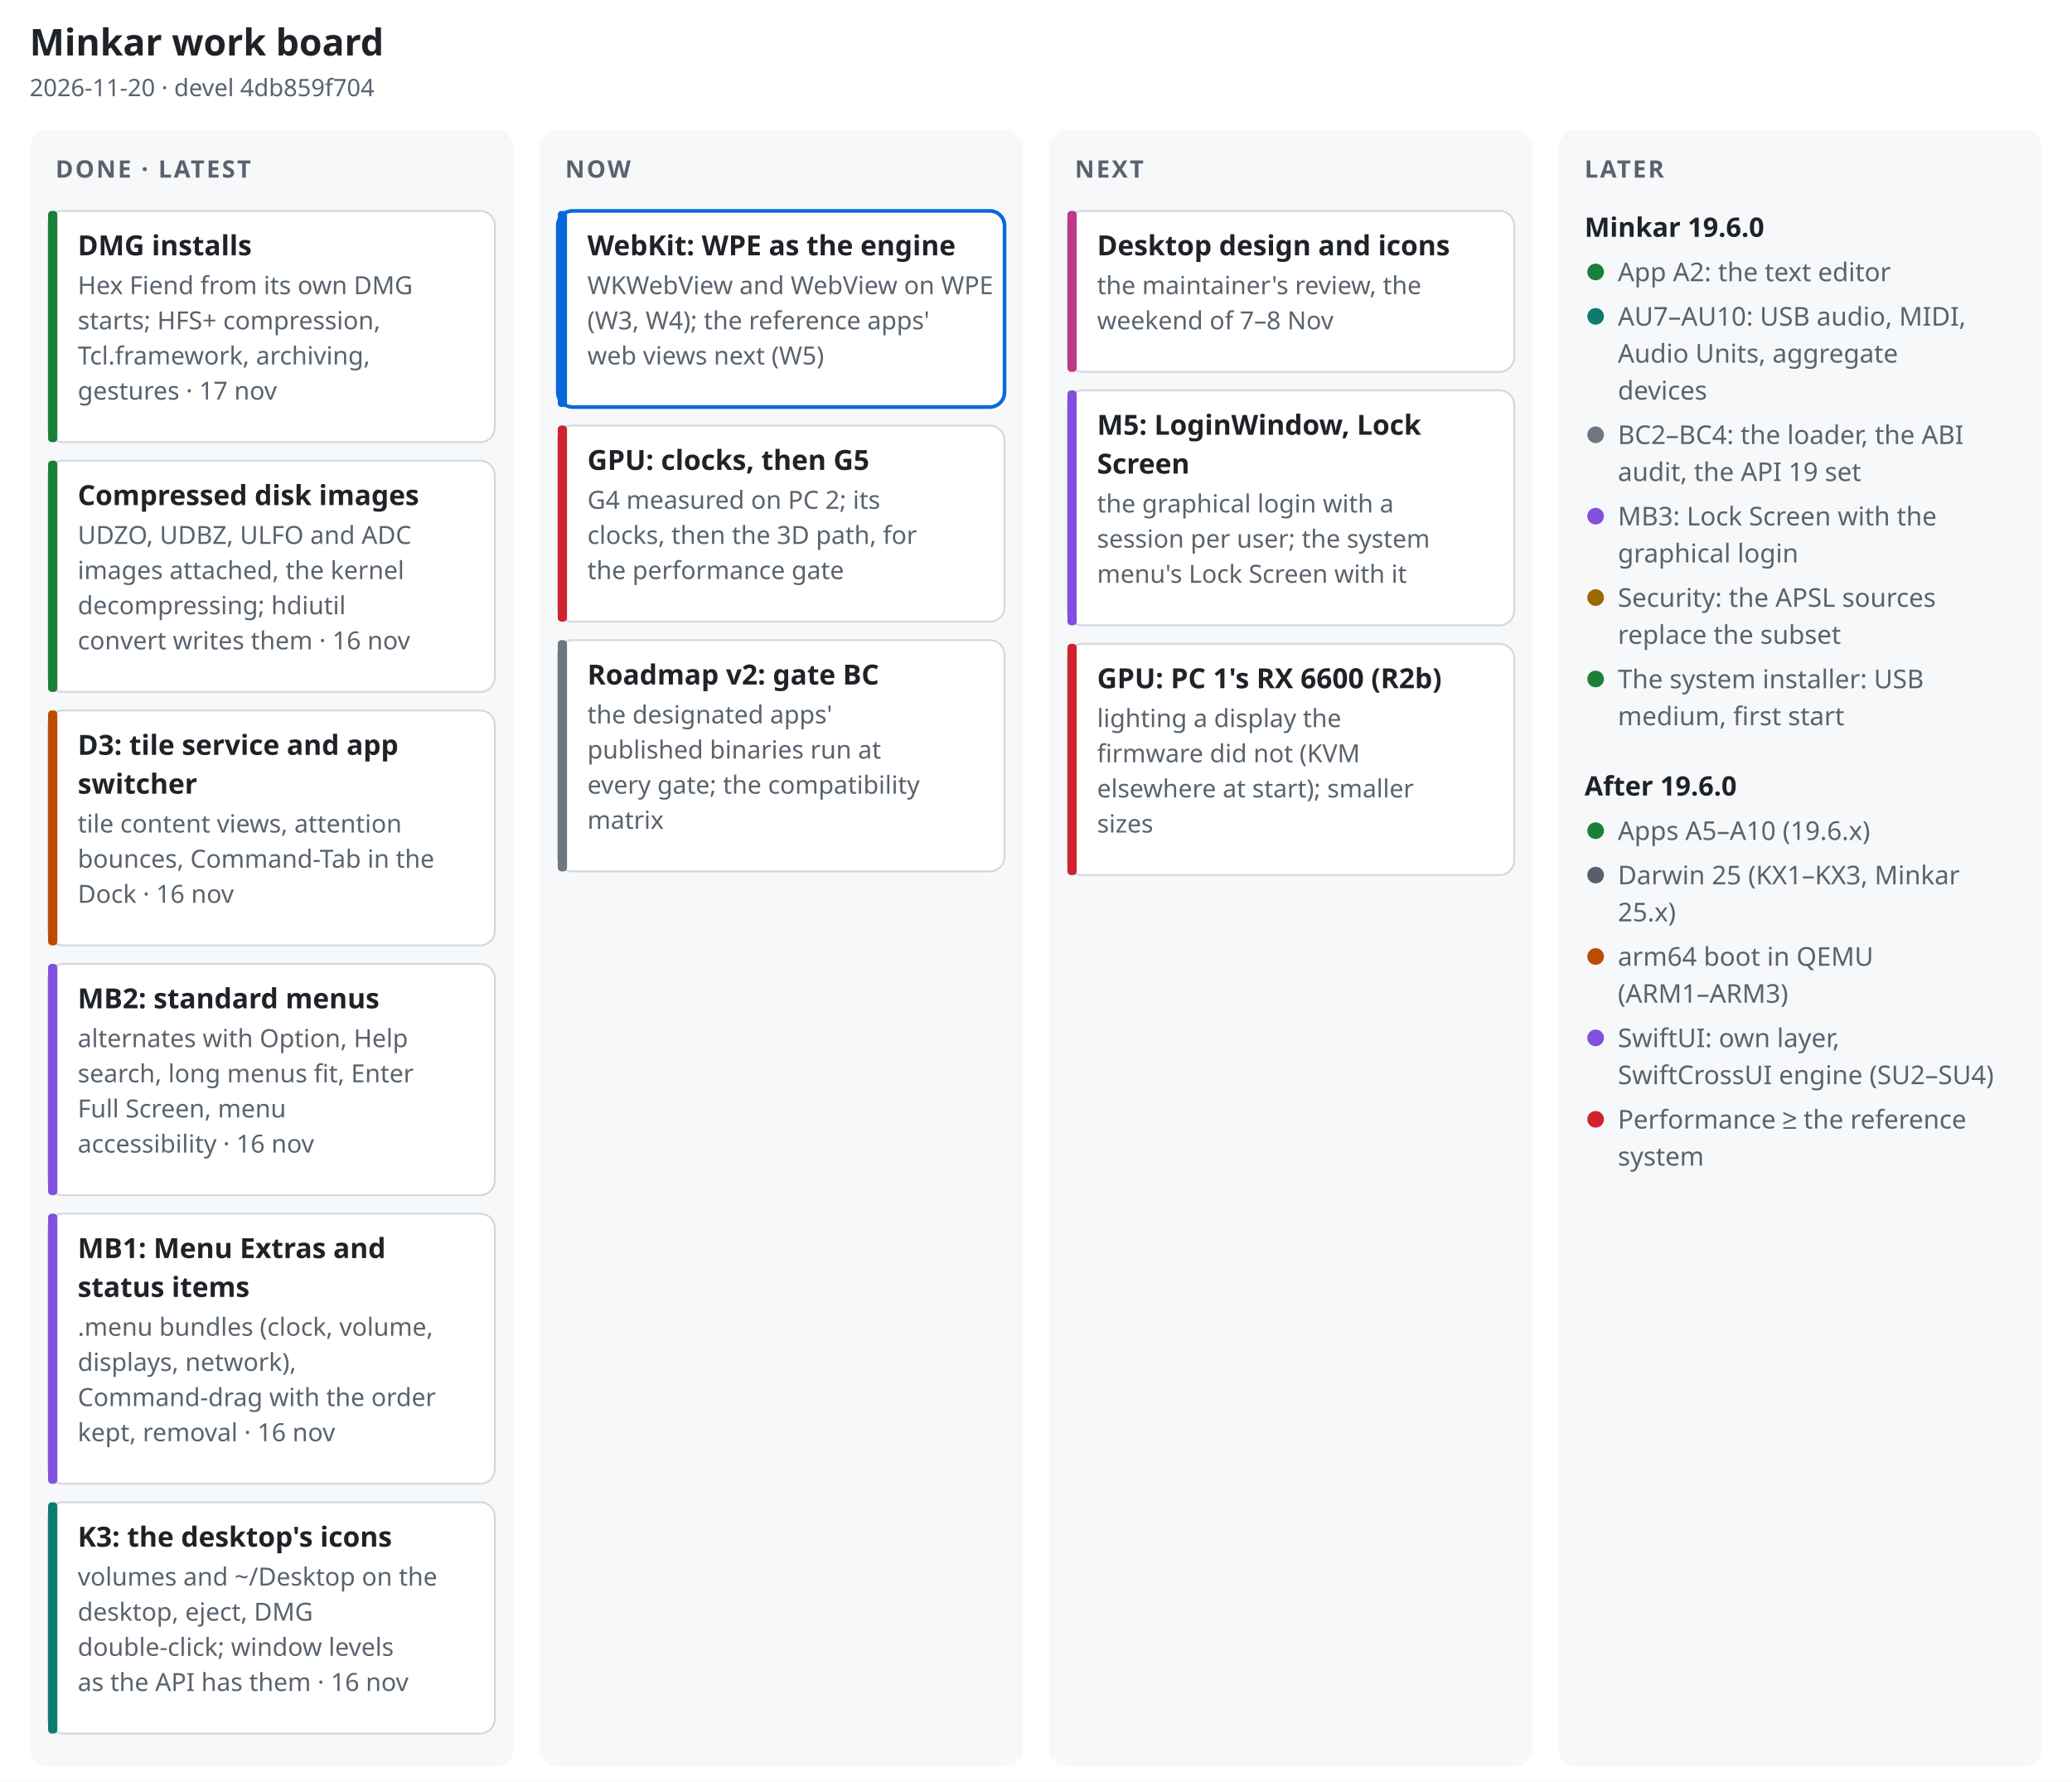
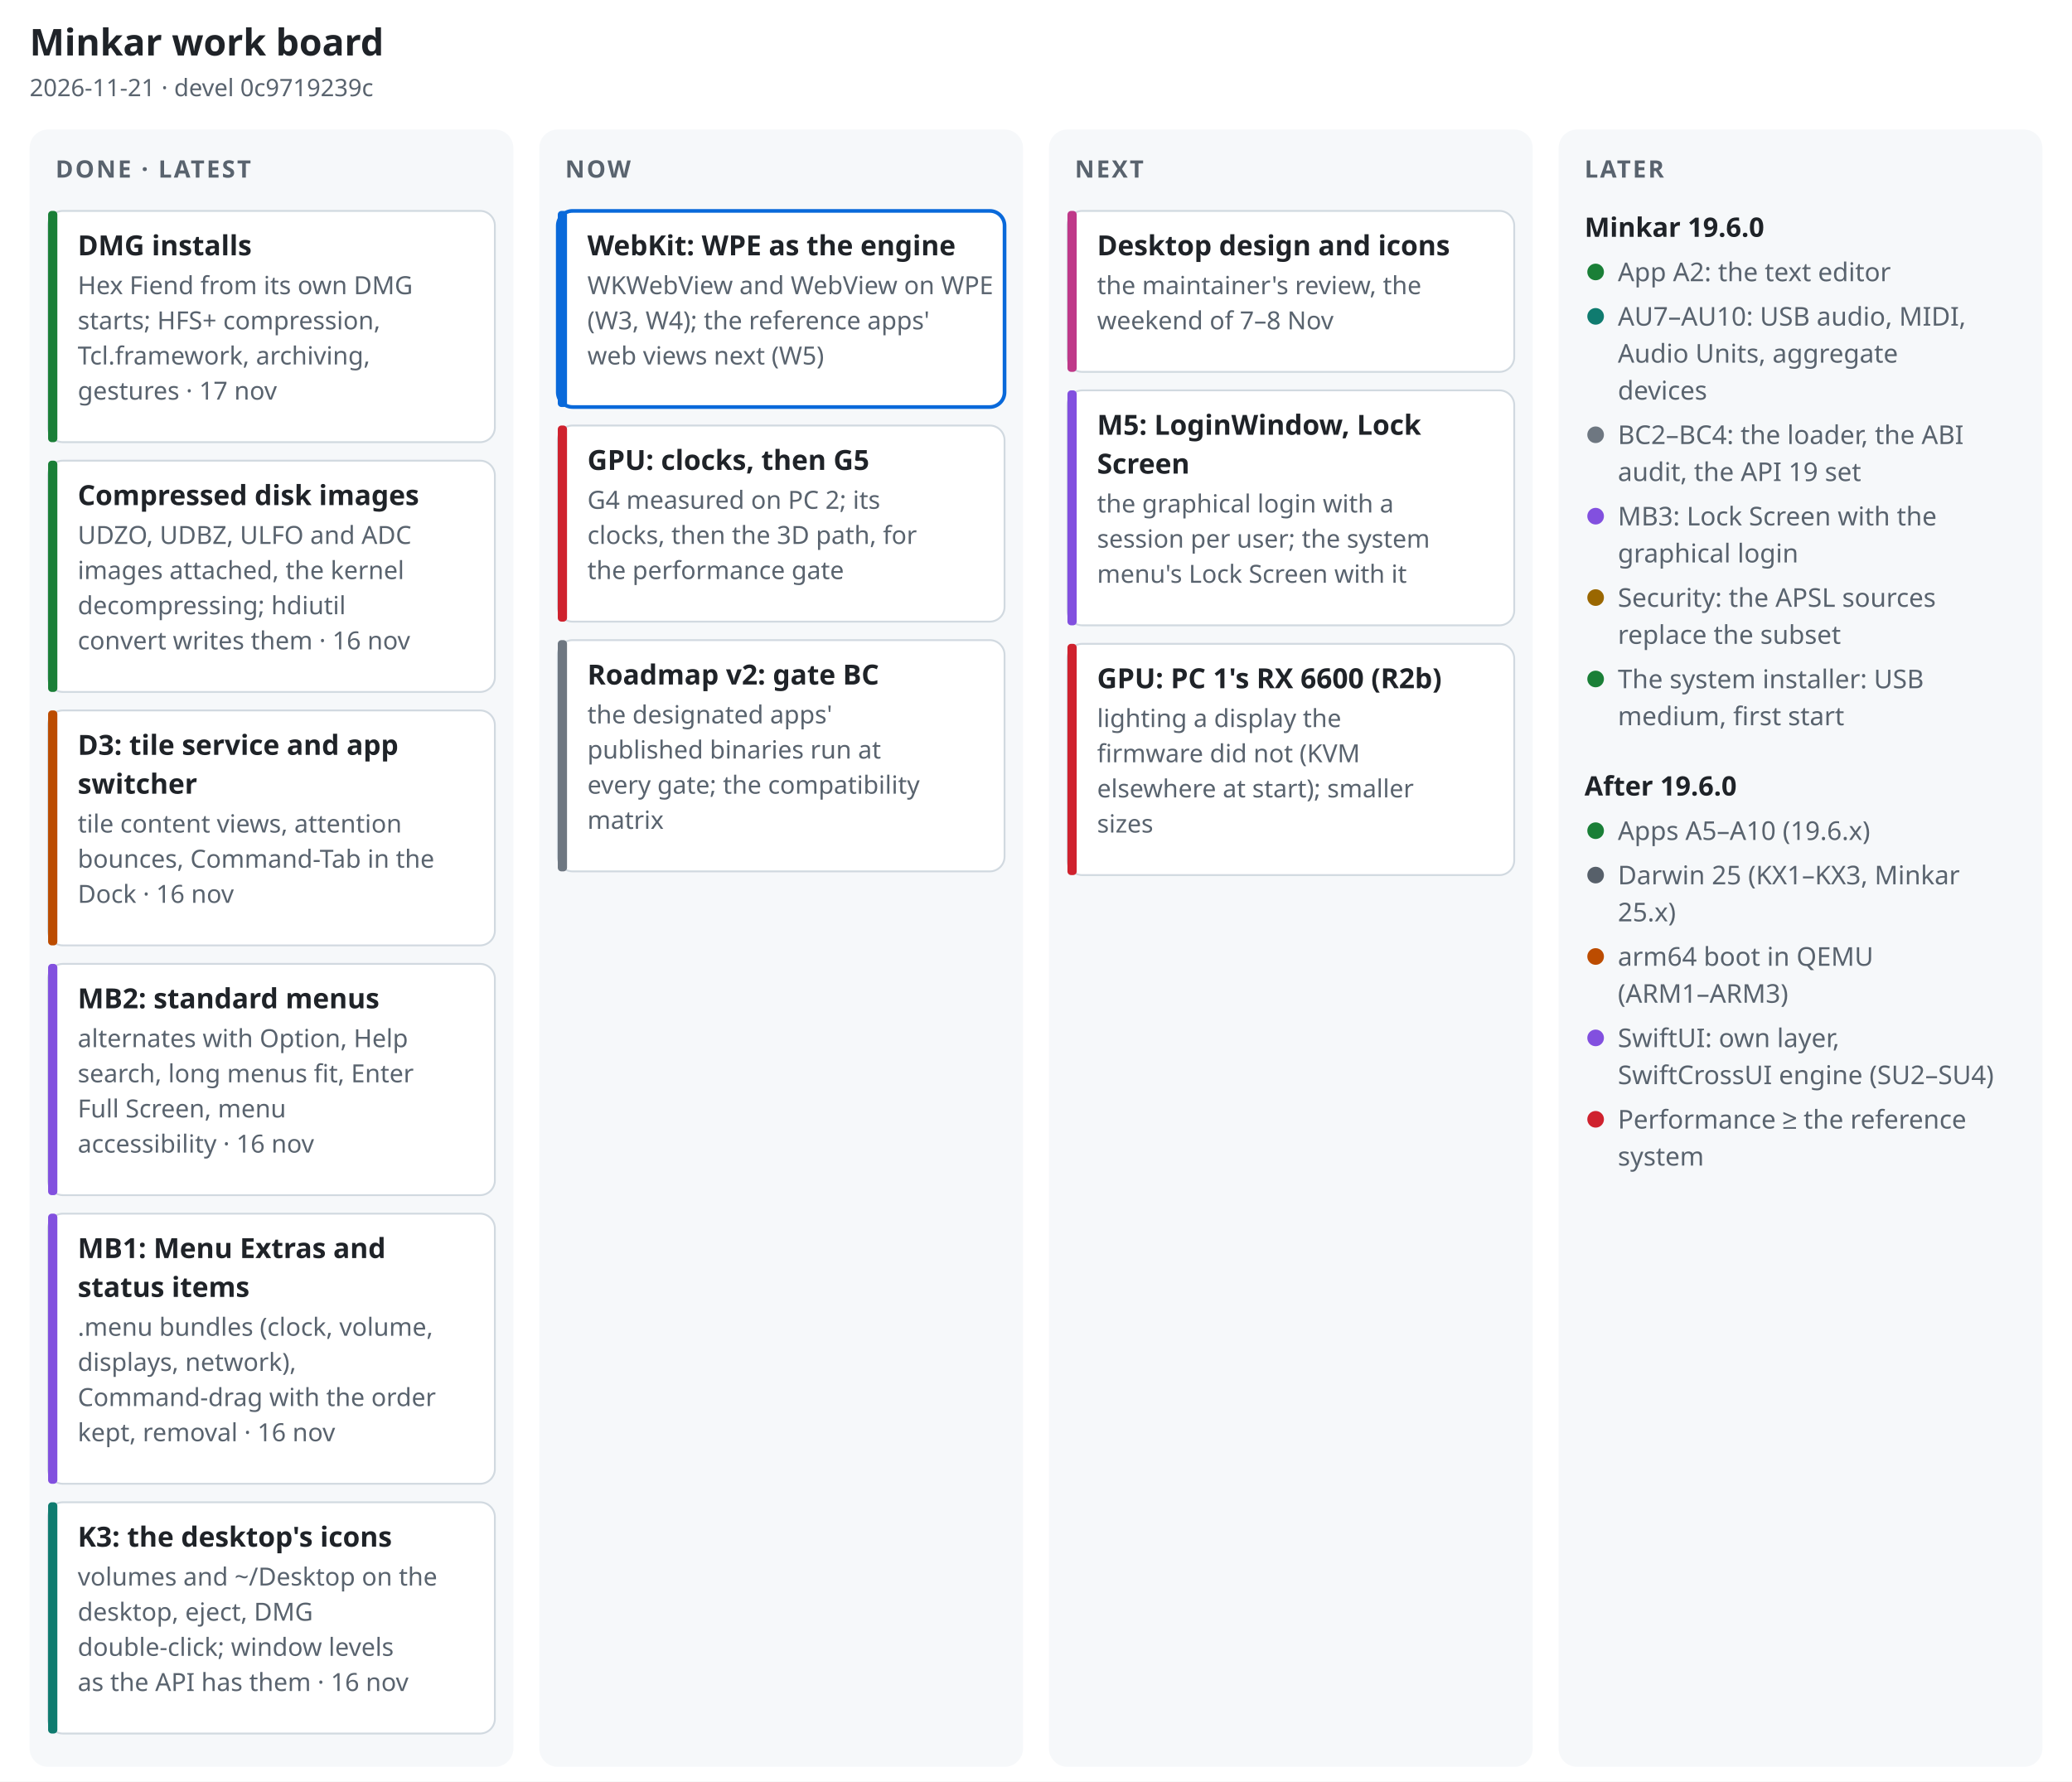
- <svg xmlns="http://www.w3.org/2000/svg" width="1120" height="963" viewBox="0 0 1120 963" font-family="-apple-system, BlinkMacSystemFont, 'Segoe UI', 'Noto Sans', Helvetica, Arial, sans-serif" role="img" aria-label="Minkar work board, 2026-11-20">
+ <svg xmlns="http://www.w3.org/2000/svg" width="1120" height="963" viewBox="0 0 1120 963" font-family="-apple-system, BlinkMacSystemFont, 'Segoe UI', 'Noto Sans', Helvetica, Arial, sans-serif" role="img" aria-label="Minkar work board, 2026-11-21">
  <rect width="1120" height="963" fill="#ffffff" />
  <text x="16" y="30" font-size="20" font-weight="700" fill="#1f2328" text-anchor="start">Minkar work board</text>
-   <text x="16" y="52" font-size="13" font-weight="400" fill="#59636e" text-anchor="start">2026-11-20 · devel 4db859f704</text>
+   <text x="16" y="52" font-size="13" font-weight="400" fill="#59636e" text-anchor="start">2026-11-21 · devel 0c9719239c</text>
  <rect x="16" y="70" width="261.5" height="885" rx="10" fill="#f6f8fa" />
  <text x="30" y="96" font-size="13" font-weight="700" fill="#59636e" text-anchor="start" letter-spacing=".08em">DONE · LATEST</text>
  <rect x="26" y="114" width="241.5" height="125" rx="8" fill="#ffffff" stroke="#d1d9e0" stroke-width="1" />
  <rect x="26" y="114" width="5" height="125" rx="2" fill="#1a7f37" />
  <text x="42" y="138" font-size="15" font-weight="650" fill="#1f2328" text-anchor="start">DMG installs</text>
  <text x="42" y="159" font-size="13.5" font-weight="400" fill="#59636e" text-anchor="start">Hex Fiend from its own DMG</text>
  <text x="42" y="178" font-size="13.5" font-weight="400" fill="#59636e" text-anchor="start">starts; HFS+ compression,</text>
  <text x="42" y="197" font-size="13.5" font-weight="400" fill="#59636e" text-anchor="start">Tcl.framework, archiving,</text>
  <text x="42" y="216" font-size="13.5" font-weight="400" fill="#59636e" text-anchor="start">gestures · 17 nov</text>
  <rect x="26" y="249" width="241.5" height="125" rx="8" fill="#ffffff" stroke="#d1d9e0" stroke-width="1" />
  <rect x="26" y="249" width="5" height="125" rx="2" fill="#1a7f37" />
  <text x="42" y="273" font-size="15" font-weight="650" fill="#1f2328" text-anchor="start">Compressed disk images</text>
  <text x="42" y="294" font-size="13.5" font-weight="400" fill="#59636e" text-anchor="start">UDZO, UDBZ, ULFO and ADC</text>
  <text x="42" y="313" font-size="13.5" font-weight="400" fill="#59636e" text-anchor="start">images attached, the kernel</text>
  <text x="42" y="332" font-size="13.5" font-weight="400" fill="#59636e" text-anchor="start">decompressing; hdiutil</text>
  <text x="42" y="351" font-size="13.5" font-weight="400" fill="#59636e" text-anchor="start">convert writes them · 16 nov</text>
  <rect x="26" y="384" width="241.5" height="127" rx="8" fill="#ffffff" stroke="#d1d9e0" stroke-width="1" />
  <rect x="26" y="384" width="5" height="127" rx="2" fill="#bc4c00" />
  <text x="42" y="408" font-size="15" font-weight="650" fill="#1f2328" text-anchor="start">D3: tile service and app</text>
  <text x="42" y="429" font-size="15" font-weight="650" fill="#1f2328" text-anchor="start">switcher</text>
  <text x="42" y="450" font-size="13.5" font-weight="400" fill="#59636e" text-anchor="start">tile content views, attention</text>
  <text x="42" y="469" font-size="13.5" font-weight="400" fill="#59636e" text-anchor="start">bounces, Command-Tab in the</text>
  <text x="42" y="488" font-size="13.5" font-weight="400" fill="#59636e" text-anchor="start">Dock · 16 nov</text>
  <rect x="26" y="521" width="241.5" height="125" rx="8" fill="#ffffff" stroke="#d1d9e0" stroke-width="1" />
  <rect x="26" y="521" width="5" height="125" rx="2" fill="#8250df" />
  <text x="42" y="545" font-size="15" font-weight="650" fill="#1f2328" text-anchor="start">MB2: standard menus</text>
  <text x="42" y="566" font-size="13.5" font-weight="400" fill="#59636e" text-anchor="start">alternates with Option, Help</text>
  <text x="42" y="585" font-size="13.5" font-weight="400" fill="#59636e" text-anchor="start">search, long menus fit, Enter</text>
  <text x="42" y="604" font-size="13.5" font-weight="400" fill="#59636e" text-anchor="start">Full Screen, menu</text>
  <text x="42" y="623" font-size="13.5" font-weight="400" fill="#59636e" text-anchor="start">accessibility · 16 nov</text>
  <rect x="26" y="656" width="241.5" height="146" rx="8" fill="#ffffff" stroke="#d1d9e0" stroke-width="1" />
  <rect x="26" y="656" width="5" height="146" rx="2" fill="#8250df" />
  <text x="42" y="680" font-size="15" font-weight="650" fill="#1f2328" text-anchor="start">MB1: Menu Extras and</text>
  <text x="42" y="701" font-size="15" font-weight="650" fill="#1f2328" text-anchor="start">status items</text>
  <text x="42" y="722" font-size="13.5" font-weight="400" fill="#59636e" text-anchor="start">.menu bundles (clock, volume,</text>
  <text x="42" y="741" font-size="13.5" font-weight="400" fill="#59636e" text-anchor="start">displays, network),</text>
  <text x="42" y="760" font-size="13.5" font-weight="400" fill="#59636e" text-anchor="start">Command-drag with the order</text>
  <text x="42" y="779" font-size="13.5" font-weight="400" fill="#59636e" text-anchor="start">kept, removal · 16 nov</text>
  <rect x="26" y="812" width="241.5" height="125" rx="8" fill="#ffffff" stroke="#d1d9e0" stroke-width="1" />
  <rect x="26" y="812" width="5" height="125" rx="2" fill="#0f7b6f" />
  <text x="42" y="836" font-size="15" font-weight="650" fill="#1f2328" text-anchor="start">K3: the desktop's icons</text>
  <text x="42" y="857" font-size="13.5" font-weight="400" fill="#59636e" text-anchor="start">volumes and ~/Desktop on the</text>
  <text x="42" y="876" font-size="13.5" font-weight="400" fill="#59636e" text-anchor="start">desktop, eject, DMG</text>
  <text x="42" y="895" font-size="13.5" font-weight="400" fill="#59636e" text-anchor="start">double-click; window levels</text>
  <text x="42" y="914" font-size="13.5" font-weight="400" fill="#59636e" text-anchor="start">as the API has them · 16 nov</text>
  <rect x="291.5" y="70" width="261.5" height="885" rx="10" fill="#f6f8fa" />
  <text x="305.5" y="96" font-size="13" font-weight="700" fill="#59636e" text-anchor="start" letter-spacing=".08em">NOW</text>
  <rect x="301.5" y="114" width="241.5" height="106" rx="8" fill="#ffffff" stroke="#0969da" stroke-width="2" />
  <rect x="301.5" y="114" width="5" height="106" rx="2" fill="#0969da" />
  <text x="317.5" y="138" font-size="15" font-weight="650" fill="#1f2328" text-anchor="start">WebKit: WPE as the engine</text>
  <text x="317.5" y="159" font-size="13.5" font-weight="400" fill="#59636e" text-anchor="start">WKWebView and WebView on WPE</text>
  <text x="317.5" y="178" font-size="13.5" font-weight="400" fill="#59636e" text-anchor="start">(W3, W4); the reference apps'</text>
  <text x="317.5" y="197" font-size="13.5" font-weight="400" fill="#59636e" text-anchor="start">web views next (W5)</text>
  <rect x="301.5" y="230" width="241.5" height="106" rx="8" fill="#ffffff" stroke="#d1d9e0" stroke-width="1" />
  <rect x="301.5" y="230" width="5" height="106" rx="2" fill="#cf222e" />
  <text x="317.5" y="254" font-size="15" font-weight="650" fill="#1f2328" text-anchor="start">GPU: clocks, then G5</text>
  <text x="317.5" y="275" font-size="13.5" font-weight="400" fill="#59636e" text-anchor="start">G4 measured on PC 2; its</text>
  <text x="317.5" y="294" font-size="13.5" font-weight="400" fill="#59636e" text-anchor="start">clocks, then the 3D path, for</text>
  <text x="317.5" y="313" font-size="13.5" font-weight="400" fill="#59636e" text-anchor="start">the performance gate</text>
  <rect x="301.5" y="346" width="241.5" height="125" rx="8" fill="#ffffff" stroke="#d1d9e0" stroke-width="1" />
  <rect x="301.5" y="346" width="5" height="125" rx="2" fill="#6e7781" />
  <text x="317.5" y="370" font-size="15" font-weight="650" fill="#1f2328" text-anchor="start">Roadmap v2: gate BC</text>
  <text x="317.5" y="391" font-size="13.5" font-weight="400" fill="#59636e" text-anchor="start">the designated apps'</text>
  <text x="317.5" y="410" font-size="13.5" font-weight="400" fill="#59636e" text-anchor="start">published binaries run at</text>
  <text x="317.5" y="429" font-size="13.5" font-weight="400" fill="#59636e" text-anchor="start">every gate; the compatibility</text>
  <text x="317.5" y="448" font-size="13.5" font-weight="400" fill="#59636e" text-anchor="start">matrix</text>
  <rect x="567" y="70" width="261.5" height="885" rx="10" fill="#f6f8fa" />
  <text x="581" y="96" font-size="13" font-weight="700" fill="#59636e" text-anchor="start" letter-spacing=".08em">NEXT</text>
  <rect x="577" y="114" width="241.5" height="87" rx="8" fill="#ffffff" stroke="#d1d9e0" stroke-width="1" />
  <rect x="577" y="114" width="5" height="87" rx="2" fill="#bf3989" />
  <text x="593" y="138" font-size="15" font-weight="650" fill="#1f2328" text-anchor="start">Desktop design and icons</text>
  <text x="593" y="159" font-size="13.5" font-weight="400" fill="#59636e" text-anchor="start">the maintainer's review, the</text>
  <text x="593" y="178" font-size="13.5" font-weight="400" fill="#59636e" text-anchor="start">weekend of 7–8 Nov</text>
  <rect x="577" y="211" width="241.5" height="127" rx="8" fill="#ffffff" stroke="#d1d9e0" stroke-width="1" />
  <rect x="577" y="211" width="5" height="127" rx="2" fill="#8250df" />
  <text x="593" y="235" font-size="15" font-weight="650" fill="#1f2328" text-anchor="start">M5: LoginWindow, Lock</text>
  <text x="593" y="256" font-size="15" font-weight="650" fill="#1f2328" text-anchor="start">Screen</text>
  <text x="593" y="277" font-size="13.5" font-weight="400" fill="#59636e" text-anchor="start">the graphical login with a</text>
  <text x="593" y="296" font-size="13.5" font-weight="400" fill="#59636e" text-anchor="start">session per user; the system</text>
  <text x="593" y="315" font-size="13.5" font-weight="400" fill="#59636e" text-anchor="start">menu's Lock Screen with it</text>
  <rect x="577" y="348" width="241.5" height="125" rx="8" fill="#ffffff" stroke="#d1d9e0" stroke-width="1" />
  <rect x="577" y="348" width="5" height="125" rx="2" fill="#cf222e" />
  <text x="593" y="372" font-size="15" font-weight="650" fill="#1f2328" text-anchor="start">GPU: PC 1's RX 6600 (R2b)</text>
  <text x="593" y="393" font-size="13.5" font-weight="400" fill="#59636e" text-anchor="start">lighting a display the</text>
  <text x="593" y="412" font-size="13.5" font-weight="400" fill="#59636e" text-anchor="start">firmware did not (KVM</text>
  <text x="593" y="431" font-size="13.5" font-weight="400" fill="#59636e" text-anchor="start">elsewhere at start); smaller</text>
  <text x="593" y="450" font-size="13.5" font-weight="400" fill="#59636e" text-anchor="start">sizes</text>
  <rect x="842.5" y="70" width="261.5" height="885" rx="10" fill="#f6f8fa" />
  <text x="856.5" y="96" font-size="13" font-weight="700" fill="#59636e" text-anchor="start" letter-spacing=".08em">LATER</text>
  <text x="856.5" y="128" font-size="14.5" font-weight="700" fill="#1f2328" text-anchor="start">Minkar 19.6.0</text>
  <circle cx="862.5" cy="147" r="4.5" fill="#1a7f37" />
  <text x="874.5" y="152" font-size="14" font-weight="400" fill="#59636e" text-anchor="start">App A2: the text editor</text>
  <circle cx="862.5" cy="171" r="4.5" fill="#0f7b6f" />
  <text x="874.5" y="176" font-size="14" font-weight="400" fill="#59636e" text-anchor="start">AU7–AU10: USB audio, MIDI,</text>
  <text x="874.5" y="196" font-size="14" font-weight="400" fill="#59636e" text-anchor="start">Audio Units, aggregate</text>
  <text x="874.5" y="216" font-size="14" font-weight="400" fill="#59636e" text-anchor="start">devices</text>
  <circle cx="862.5" cy="235" r="4.5" fill="#6e7781" />
  <text x="874.5" y="240" font-size="14" font-weight="400" fill="#59636e" text-anchor="start">BC2–BC4: the loader, the ABI</text>
  <text x="874.5" y="260" font-size="14" font-weight="400" fill="#59636e" text-anchor="start">audit, the API 19 set</text>
  <circle cx="862.5" cy="279" r="4.5" fill="#8250df" />
  <text x="874.5" y="284" font-size="14" font-weight="400" fill="#59636e" text-anchor="start">MB3: Lock Screen with the</text>
  <text x="874.5" y="304" font-size="14" font-weight="400" fill="#59636e" text-anchor="start">graphical login</text>
  <circle cx="862.5" cy="323" r="4.5" fill="#9a6700" />
  <text x="874.5" y="328" font-size="14" font-weight="400" fill="#59636e" text-anchor="start">Security: the APSL sources</text>
  <text x="874.5" y="348" font-size="14" font-weight="400" fill="#59636e" text-anchor="start">replace the subset</text>
  <circle cx="862.5" cy="367" r="4.5" fill="#1a7f37" />
  <text x="874.5" y="372" font-size="14" font-weight="400" fill="#59636e" text-anchor="start">The system installer: USB</text>
  <text x="874.5" y="392" font-size="14" font-weight="400" fill="#59636e" text-anchor="start">medium, first start</text>
  <text x="856.5" y="430" font-size="14.5" font-weight="700" fill="#1f2328" text-anchor="start">After 19.6.0</text>
  <circle cx="862.5" cy="449" r="4.5" fill="#1a7f37" />
  <text x="874.5" y="454" font-size="14" font-weight="400" fill="#59636e" text-anchor="start">Apps A5–A10 (19.6.x)</text>
  <circle cx="862.5" cy="473" r="4.5" fill="#57606a" />
  <text x="874.5" y="478" font-size="14" font-weight="400" fill="#59636e" text-anchor="start">Darwin 25 (KX1–KX3, Minkar</text>
  <text x="874.5" y="498" font-size="14" font-weight="400" fill="#59636e" text-anchor="start">25.x)</text>
  <circle cx="862.5" cy="517" r="4.5" fill="#bc4c00" />
  <text x="874.5" y="522" font-size="14" font-weight="400" fill="#59636e" text-anchor="start">arm64 boot in QEMU</text>
  <text x="874.5" y="542" font-size="14" font-weight="400" fill="#59636e" text-anchor="start">(ARM1–ARM3)</text>
  <circle cx="862.5" cy="561" r="4.5" fill="#8250df" />
  <text x="874.5" y="566" font-size="14" font-weight="400" fill="#59636e" text-anchor="start">SwiftUI: own layer,</text>
  <text x="874.5" y="586" font-size="14" font-weight="400" fill="#59636e" text-anchor="start">SwiftCrossUI engine (SU2–SU4)</text>
  <circle cx="862.5" cy="605" r="4.5" fill="#cf222e" />
  <text x="874.5" y="610" font-size="14" font-weight="400" fill="#59636e" text-anchor="start">Performance ≥ the reference</text>
  <text x="874.5" y="630" font-size="14" font-weight="400" fill="#59636e" text-anchor="start">system</text>
</svg>
